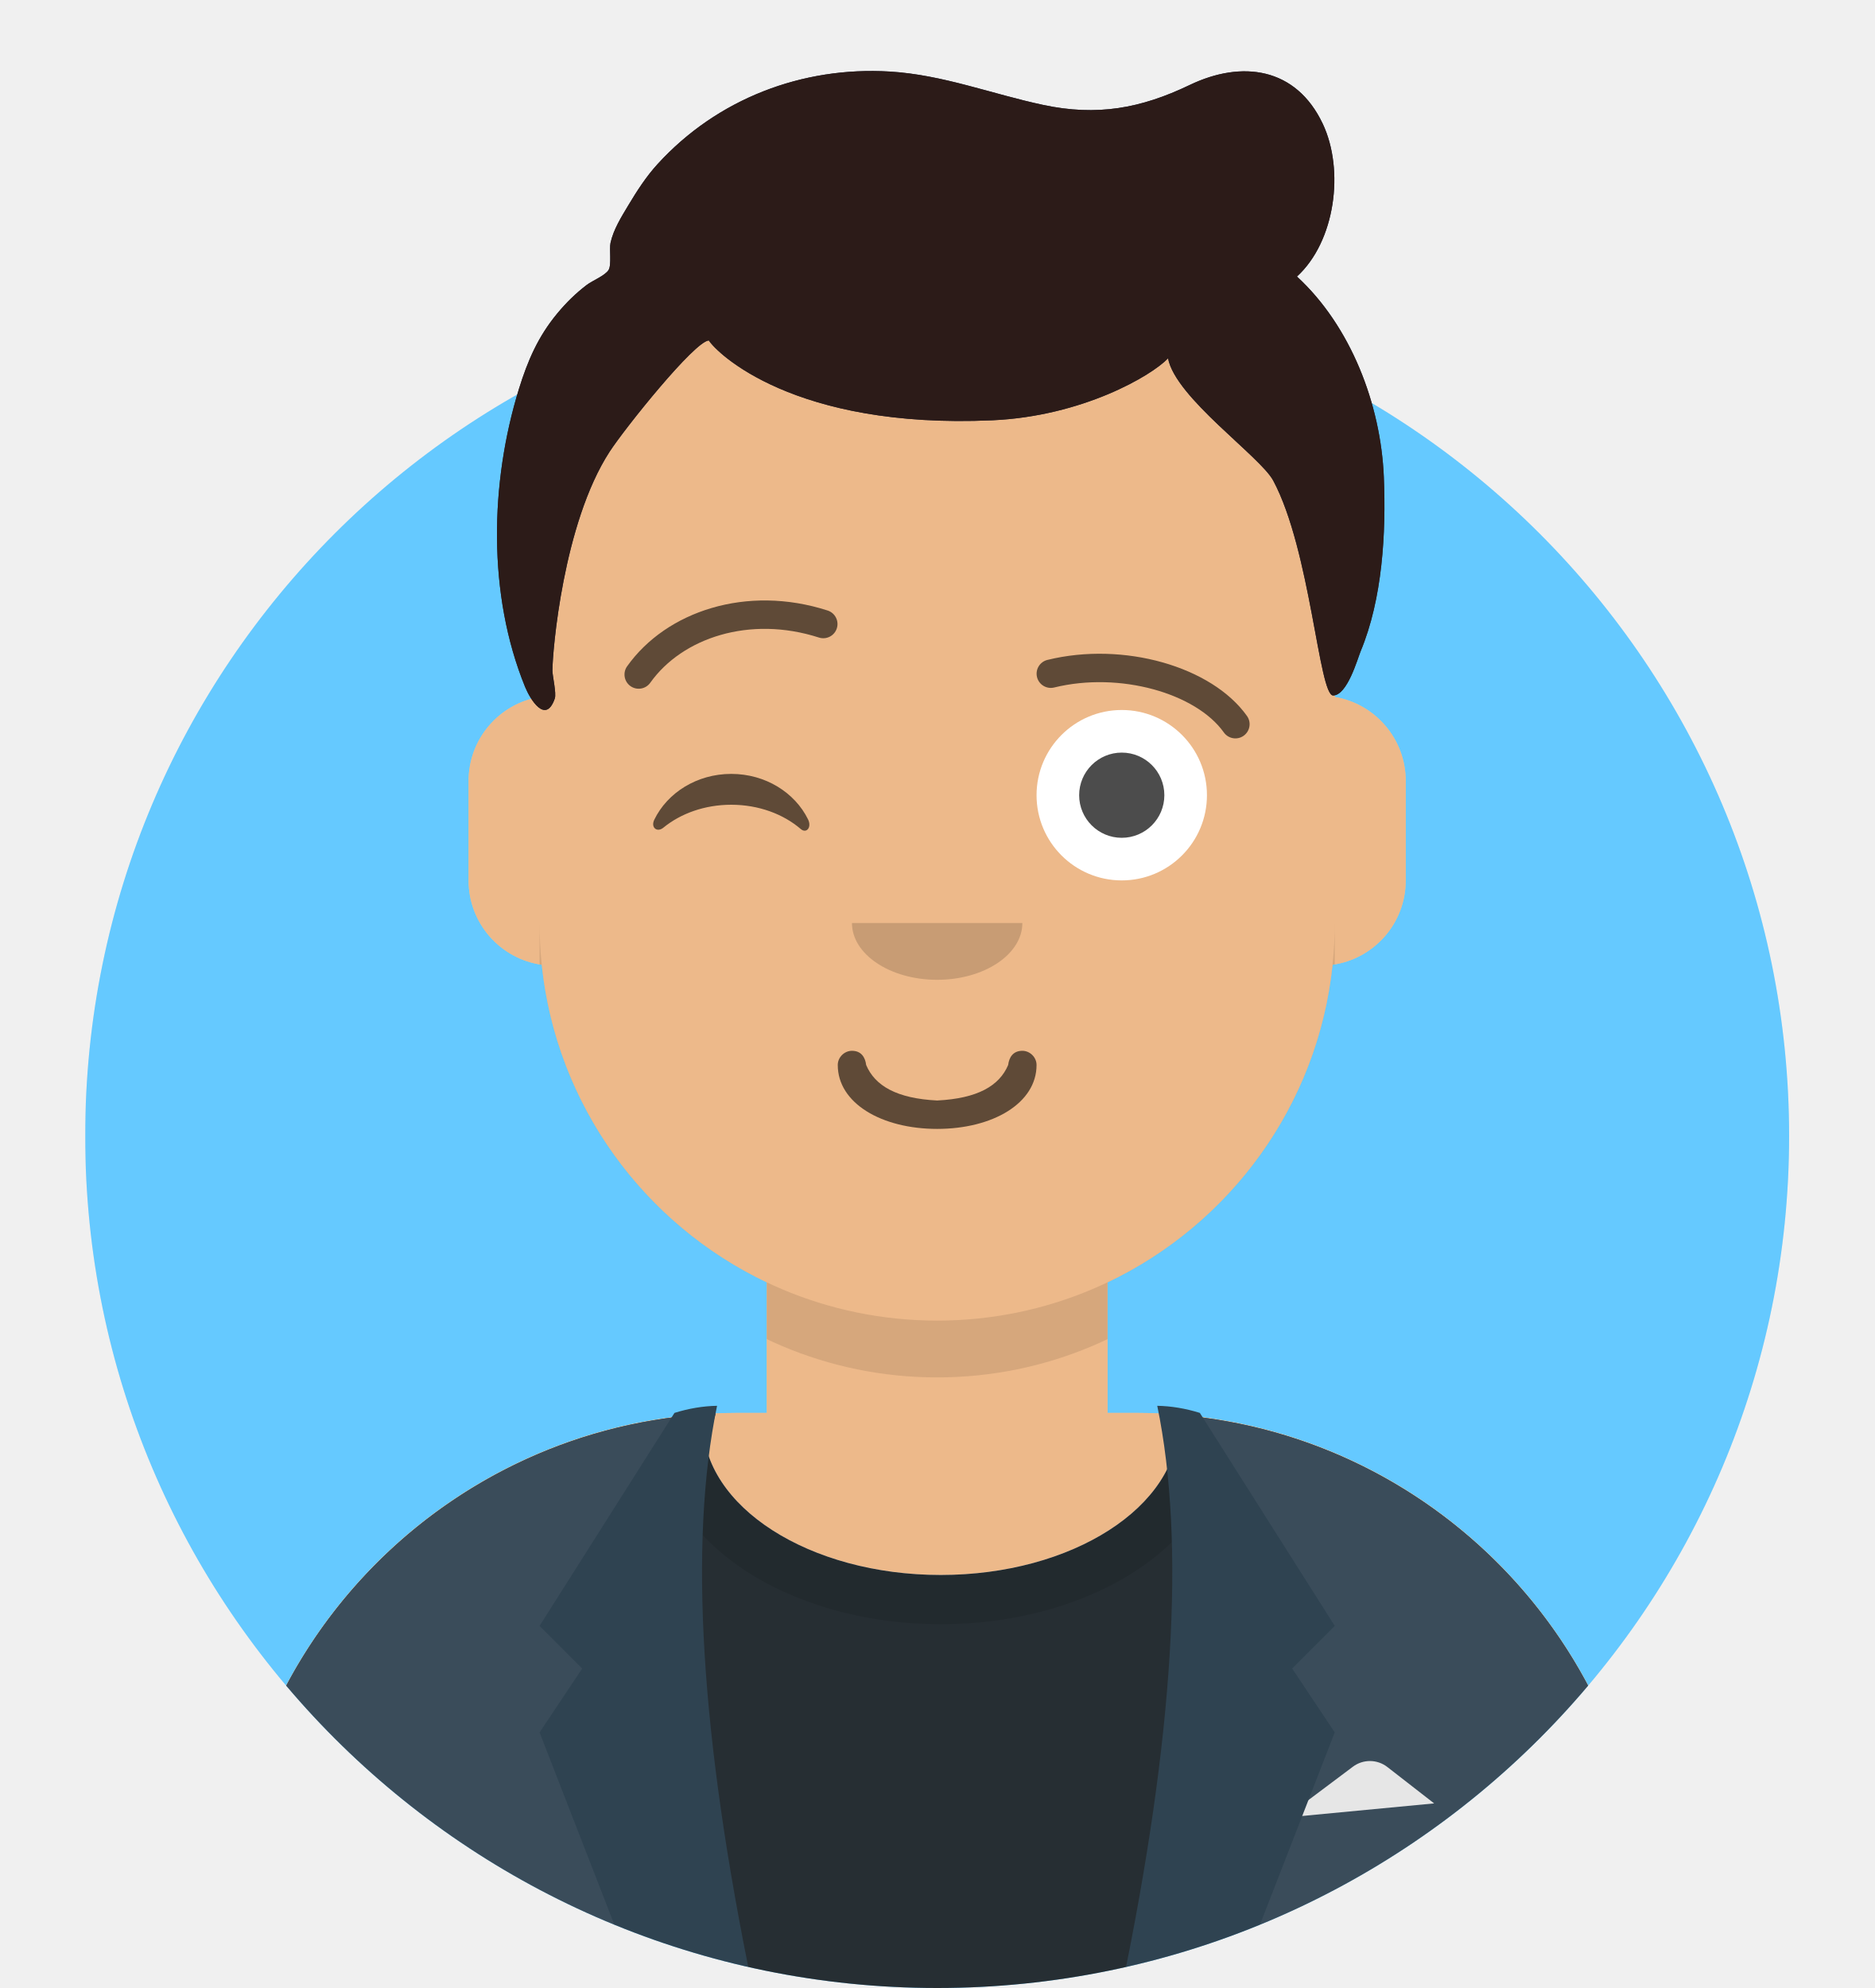
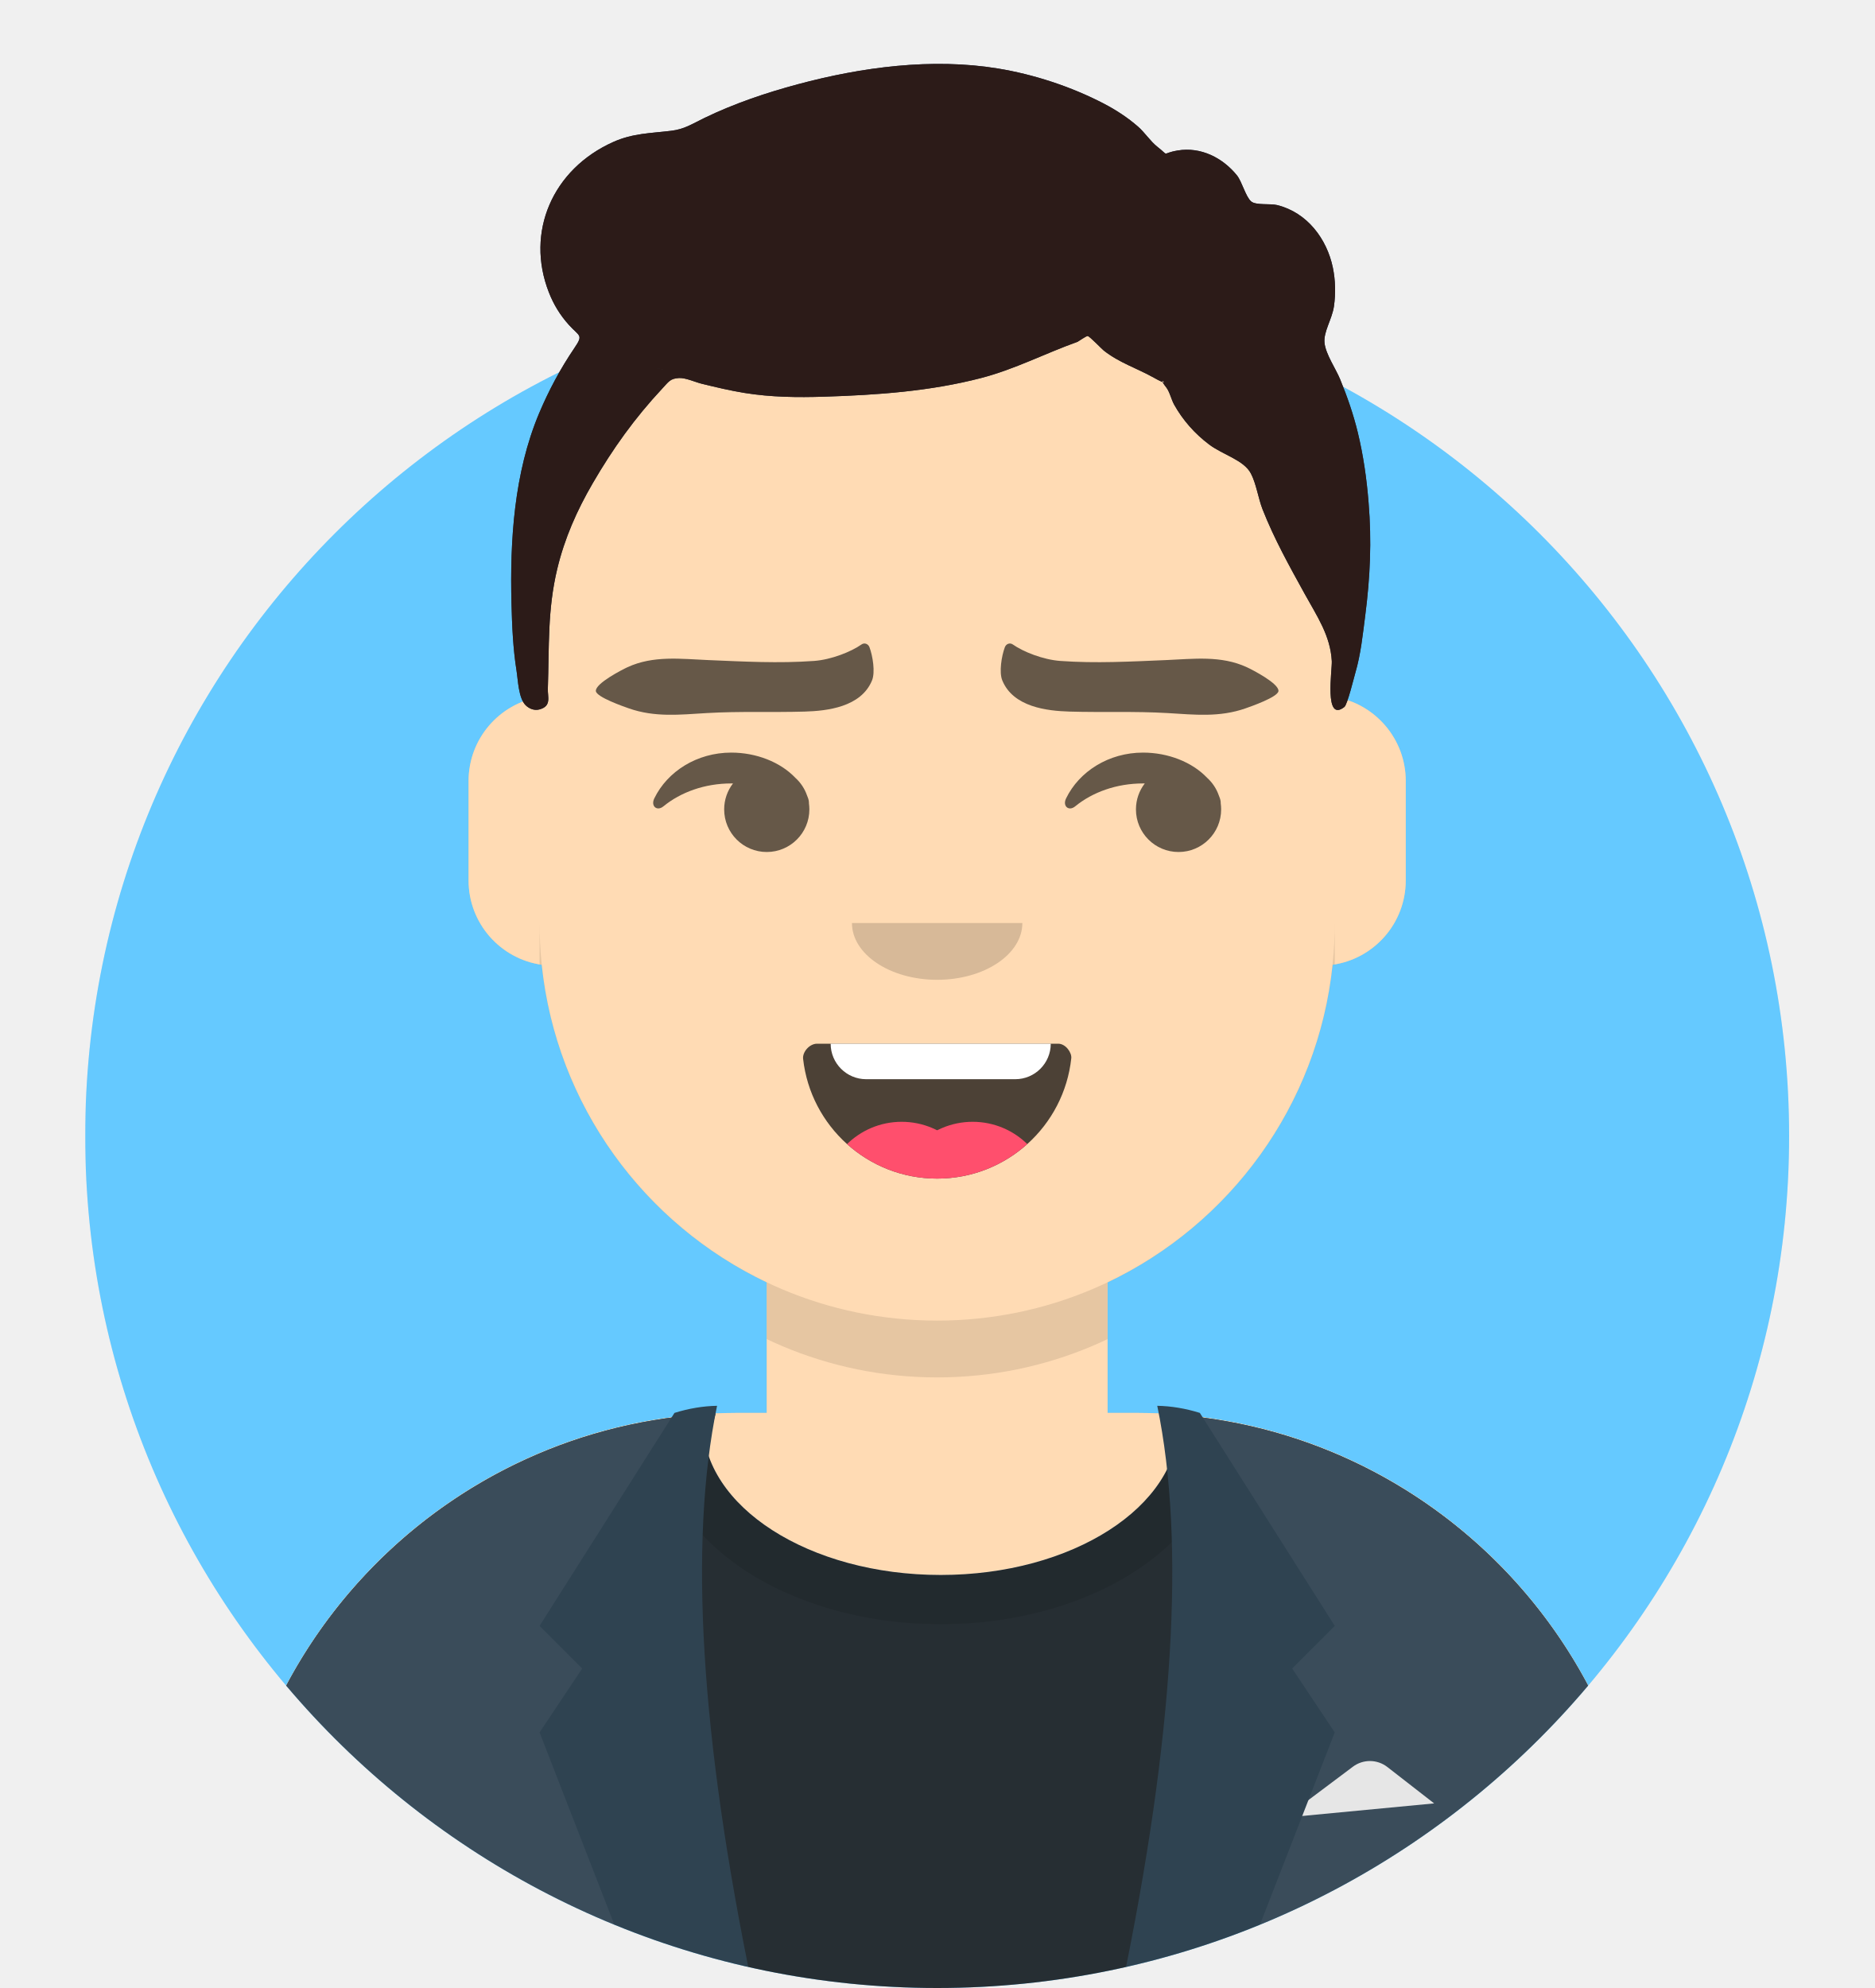
<svg xmlns="http://www.w3.org/2000/svg" xmlns:xlink="http://www.w3.org/1999/xlink" width="264px" height="280px" viewBox="0 0 264 280" version="1.1">
  <defs>
    <circle id="path-1" cx="120" cy="120" r="120" />
    <path d="M12,160 C12,226.274 65.726,280 132,280 C198.274,280 252,226.274 252,160 L264,160 L264,-1.42108547e-14 L-3.19744231e-14,-1.42108547e-14 L-3.19744231e-14,160 L12,160 Z" id="path-3" />
    <path d="M124,144.611 L124,163 L128,163 L128,163 C167.765,163 200,195.235 200,235 L200,244 L0,244 L0,235 C-4.86974701e-15,195.235 32.235,163 72,163 L72,163 L76,163 L76,144.611 C58.763,136.422 46.372,119.687 44.305,99.881 C38.48,99.058 34,94.052 34,88 L34,74 C34,68.054 38.325,63.118 44,62.166 L44,56 L44,56 C44,25.072 69.072,5.68137151e-15 100,0 L100,0 L100,0 C130.928,-5.68137151e-15 156,25.072 156,56 L156,62.166 C161.675,63.118 166,68.054 166,74 L166,88 C166,94.052 161.52,99.058 155.695,99.881 C153.628,119.687 141.237,136.422 124,144.611 Z" id="path-5" />
  </defs>
  <g id="Avataaar" stroke="none" stroke-width="1" fill="none" fill-rule="evenodd">
    <g transform="translate(-825, -1100)" id="Avataaar/Circle">
      <g transform="translate(825, 1100)">
        <g id="Circle" stroke-width="1" fill-rule="evenodd" transform="translate(12, 40)">
          <mask id="mask-2" fill="white">
            <use xlink:href="#path-1" />
          </mask>
          <use id="Circle-Background" fill="#E6E6E6" xlink:href="#path-1" />
          <g id="Color/Palette/Blue-01" mask="url(#mask-2)" fill="#65C9FF">
            <rect id="🖍Color" x="0" y="0" width="240" height="240" />
          </g>
        </g>
        <mask id="mask-4" fill="white">
          <use xlink:href="#path-3" />
        </mask>
        <g id="Mask" />
        <g id="Avataaar" stroke-width="1" fill-rule="evenodd" mask="url(#mask-4)">
          <g id="Body" transform="translate(32, 36)">
            <mask id="mask-6" fill="white">
              <use xlink:href="#path-5" />
            </mask>
            <use fill="#D0C6AC" xlink:href="#path-5" />
-             <g id="Skin/👶🏽-03-Brown" mask="url(#mask-6)" fill="#EDB98A">
+             <g id="Skin/👶🏽-03-Brown" mask="url(#mask-6)" fill="#FFDBB4">
              <g transform="translate(-32, 0)" id="Color">
                <rect x="0" y="0" width="264" height="244" />
              </g>
            </g>
            <path d="M156,79 L156,102 C156,132.928 130.928,158 100,158 C69.072,158 44,132.928 44,102 L44,79 L44,94 C44,124.928 69.072,150 100,150 C130.928,150 156,124.928 156,94 L156,79 Z" id="Neck-Shadow" fill-opacity="0.1" fill="#000000" mask="url(#mask-6)" />
          </g>
          <g id="Clothing/Blazer-+-Shirt" transform="translate(0, 170)">
            <defs>
-               <path d="M133.96,0.295 C170.936,3.325 200,34.294 200,72.052 L200,81 L0,81 L0,72.052 C1.22536245e-14,33.953 29.592,2.765 67.045,0.22 C67.015,0.593 67,0.969 67,1.348 C67,13.211 81.998,22.828 100.5,22.828 C119.002,22.828 134,13.211 134,1.348 C134,0.995 133.987,0.644 133.96,0.295 Z" id="react-path-672" />
+               <path d="M133.96,0.295 C170.936,3.325 200,34.294 200,72.052 L200,81 L0,81 L0,72.052 C1.22536245e-14,33.953 29.592,2.765 67.045,0.22 C67.015,0.593 67,0.969 67,1.348 C67,13.211 81.998,22.828 100.5,22.828 C119.002,22.828 134,13.211 134,1.348 C134,0.995 133.987,0.644 133.96,0.295 Z" id="react-path-579" />
            </defs>
            <g id="Shirt" transform="translate(32, 29)">
-               <mask id="react-mask-673" fill="white">
-                 <use xlink:href="#react-path-672" />
+               <mask id="react-mask-580" fill="white">
+                 <use xlink:href="#react-path-579" />
              </mask>
-               <use id="Clothes" fill="#E6E6E6" xlink:href="#react-path-672" />
-               <g id="Color/Palette/Black" mask="url(#react-mask-673)" fill="#262E33">
+               <use id="Clothes" fill="#E6E6E6" xlink:href="#react-path-579" />
+               <g id="Color/Palette/Black" mask="url(#react-mask-580)" fill="#262E33">
                <g transform="translate(-32, -29)" id="🖍Color">
                  <rect x="0" y="0" width="264" height="110" />
                </g>
              </g>
-               <g id="Shadowy" opacity="0.6" mask="url(#react-mask-673)" fill-opacity="0.16" fill="#000000">
+               <g id="Shadowy" opacity="0.6" mask="url(#react-mask-580)" fill-opacity="0.16" fill="#000000">
                <g transform="translate(60, -25)" id="Hola-👋🏼">
                  <ellipse cx="40.5" cy="27.848" rx="39.635" ry="26.914" />
                </g>
              </g>
            </g>
            <g id="Blazer" transform="translate(32, 28)">
              <path d="M68.785,1.122 C30.512,2.804 -1.89486556e-14,34.365 -1.42108547e-14,73.052 L0,73.052 L0,82 L69.362,82 C65.961,69.92 64,55.709 64,40.5 C64,26.173 65.74,12.731 68.785,1.122 Z M131.638,82 L200,82 L200,73.052 C200,34.707 170.025,3.363 132.229,1.174 C135.265,12.771 137,26.194 137,40.5 C137,55.709 135.039,69.92 131.638,82 Z" id="Saco" fill="#3A4C5A" />
              <path d="M149,58 L158.556,50.833 L158.556,50.833 C159.999,49.751 161.988,49.768 163.412,50.876 L170,56 L149,58 Z" id="Pocket-hanky" fill="#E6E6E6" />
              <path d="M69,1.13686838e-13 C65,19.333 66.667,46.667 74,82 L58,82 L44,46 L50,37 L44,31 L63,1 C65.028,0.369 67.028,0.036 69,1.13686838e-13 Z" id="Wing" fill="#2F4351" />
              <path d="M151,1.13686838e-13 C147,19.333 148.667,46.667 156,82 L140,82 L126,46 L132,37 L126,31 L145,1 C147.028,0.369 149.028,0.036 151,1.13686838e-13 Z" id="Wing" fill="#2F4351" transform="translate(141, 41) scale(-1, 1) translate(-141, -41) " />
            </g>
          </g>
          <g id="Face" transform="translate(76, 82)" fill="#000000">
-             <g id="Mouth/Twinkle" transform="translate(2, 52)" fill-opacity="0.6" fill-rule="nonzero" fill="#000000">
-               <path d="M40,16 C40,21.372 46.158,25 54,25 C61.842,25 68,21.372 68,16 C68,14.895 67.05,14 66,14 C64.707,14 64.13,14.905 64,16 C62.758,18.938 59.683,20.716 54,21 C48.317,20.716 45.242,18.938 44,16 C43.87,14.905 43.293,14 42,14 C40.95,14 40,14.895 40,16 Z" id="Mouth" />
+             <g id="Mouth/Smile" transform="translate(2, 52)">
+               <defs>
+                 <path d="M35.118,15.128 C36.176,24.62 44.226,32 54,32 C63.804,32 71.874,24.574 72.892,15.04 C72.974,14.273 72.117,13 71.043,13 C56.149,13 44.738,13 37.087,13 C36.007,13 35.012,14.178 35.118,15.128 Z" id="react-path-585" />
+               </defs>
+               <mask id="react-mask-586" fill="white">
+                 <use xlink:href="#react-path-585" />
+               </mask>
+               <use id="Mouth" fill-opacity="0.7" fill="#000000" fill-rule="evenodd" xlink:href="#react-path-585" />
+               <rect id="Teeth" fill="#FFFFFF" fill-rule="evenodd" mask="url(#react-mask-586)" x="39" y="2" width="31" height="16" rx="5" />
+               <g id="Tongue" stroke-width="1" fill-rule="evenodd" mask="url(#react-mask-586)" fill="#FF4F6D">
+                 <g transform="translate(38, 24)">
+                   <circle cx="11" cy="11" r="11" />
+                   <circle cx="21" cy="11" r="11" />
+                 </g>
+               </g>
            </g>
            <g id="Nose/Default" transform="translate(28, 40)" fill-opacity="0.16">
              <path d="M16,8 C16,12.418 21.373,16 28,16 L28,16 C34.627,16 40,12.418 40,8" id="Nose" />
            </g>
-             <g id="Eyes/Wink-Wacky-😜" transform="translate(0, 8)">
-               <circle id="Cornea?-I-don't-know" fill="#FFFFFF" cx="82" cy="22" r="12" />
-               <circle id="Eye" fill-opacity="0.7" fill="#000000" cx="82" cy="22" r="6" />
-               <path d="M16.16,25.447 C18.007,21.649 22.164,19 26.998,19 C31.814,19 35.959,21.63 37.815,25.407 C38.367,26.529 37.582,27.447 36.791,26.767 C34.34,24.66 30.859,23.344 26.998,23.344 C23.257,23.344 19.874,24.579 17.438,26.572 C16.547,27.3 15.62,26.558 16.16,25.447 Z" id="Winky-Doodle" fill-opacity="0.6" fill="#000000" />
+             <g id="Eyes/Side-😒" transform="translate(0, 8)" fill-opacity="0.6">
+               <path d="M27.241,20.346 C26.463,21.357 26,22.625 26,24 C26,27.314 28.686,30 32,30 C35.314,30 38,27.314 38,24 C38,23.71 37.979,23.424 37.94,23.145 C37.947,22.923 37.91,22.671 37.815,22.407 C37.77,22.281 37.722,22.157 37.671,22.035 C37.337,21.072 36.765,20.22 36.025,19.551 C33.899,17.317 30.506,16 26.998,16 C22.164,16 18.007,18.649 16.16,22.447 C15.62,23.558 16.547,24.3 17.438,23.572 C19.874,21.579 23.257,20.344 26.998,20.344 C27.079,20.344 27.16,20.344 27.241,20.346 Z" id="Eye" />
+               <path d="M85.241,20.346 C84.463,21.357 84,22.625 84,24 C84,27.314 86.686,30 90,30 C93.314,30 96,27.314 96,24 C96,23.71 95.979,23.424 95.94,23.145 C95.947,22.923 95.91,22.671 95.815,22.407 C95.77,22.281 95.722,22.157 95.671,22.035 C95.337,21.072 94.765,20.22 94.025,19.551 C91.899,17.317 88.506,16 84.998,16 C80.164,16 76.007,18.649 74.16,22.447 C73.62,23.558 74.547,24.3 75.438,23.572 C77.874,21.579 81.257,20.344 84.998,20.344 C85.079,20.344 85.16,20.344 85.241,20.346 Z" id="Eye" />
            </g>
-             <g id="Eyebrow/Outline/Up-Down" fill-opacity="0.6" fill-rule="nonzero">
-               <path d="M15.591,14.162 C20.087,7.836 29.603,4.654 39.347,7.796 C40.399,8.135 41.526,7.557 41.865,6.506 C42.204,5.455 41.626,4.328 40.575,3.989 C29.167,0.31 17.836,4.099 12.331,11.845 C11.691,12.745 11.902,13.994 12.803,14.634 C13.703,15.274 14.952,15.062 15.591,14.162 Z" id="Eyebrow" />
-               <path d="M73.638,21.158 C77.553,15.649 88.285,12.56 97.53,14.83 C98.603,15.094 99.686,14.438 99.95,13.365 C100.213,12.292 99.557,11.209 98.484,10.946 C87.748,8.309 75.319,11.886 70.377,18.841 C69.737,19.741 69.948,20.99 70.849,21.629 C71.749,22.269 72.998,22.058 73.638,21.158 Z" id="Eyebrow" transform="translate(85.00755, 16.03842) scale(-1, 1) translate(-85.00755, -16.03842) " />
+             <g id="Eyebrow/Natural/Flat-Natural" fill-opacity="0.6">
+               <path d="M38.569,10.702 C33.587,11.238 28.655,11.134 23.656,11.101 C19.823,11.076 15.92,10.689 12.325,12.509 C11.636,12.857 7.877,14.945 8.003,16.011 C8.104,16.863 12.013,18.064 12.717,18.284 C16.428,19.445 19.924,18.928 23.687,18.57 C28.302,18.132 32.914,18.175 37.532,17.874 C40.642,17.672 45.422,16.977 46.829,13.148 C47.253,11.995 46.815,9.734 46.307,8.506 C46.105,8.018 45.563,7.85 45.169,8.149 C43.756,9.222 40.985,10.443 38.569,10.702" id="Fill-10" transform="translate(27.5, 13.5) rotate(2) translate(-27.5, -13.5) " />
+               <path d="M95.569,10.702 C90.587,11.238 85.655,11.134 80.656,11.101 C76.823,11.076 72.92,10.689 69.325,12.509 C68.636,12.857 64.877,14.945 65.003,16.011 C65.104,16.863 69.013,18.064 69.717,18.284 C73.428,19.445 76.924,18.928 80.687,18.57 C85.302,18.132 89.914,18.175 94.532,17.874 C97.642,17.672 102.422,16.977 103.829,13.148 C104.253,11.995 103.815,9.734 103.307,8.506 C103.105,8.018 102.563,7.85 102.169,8.149 C100.756,9.222 97.985,10.443 95.569,10.702" id="Fill-10" transform="translate(84.5, 13.5) scale(-1, 1) rotate(2) translate(-84.5, -13.5) " />
            </g>
          </g>
          <g id="Top" stroke-width="1" fill-rule="evenodd">
            <defs>
-               <rect id="react-path-757" x="0" y="0" width="264" height="280" />
-               <path d="M183.68,38.949 C189.086,33.999 190.387,23.962 187.318,17.449 C183.549,9.454 175.901,8.452 168.572,11.969 C161.664,15.284 155.515,16.388 147.95,14.782 C140.692,13.241 133.806,10.523 126.303,10.076 C113.978,9.343 102.003,13.915 93.603,23.129 C92,24.887 90.709,26.897 89.488,28.934 C88.512,30.564 87.411,32.313 86.995,34.192 C86.797,35.086 87.165,37.29 86.72,38.022 C86.239,38.812 84.424,39.537 83.651,40.124 C82.084,41.313 80.727,42.654 79.471,44.171 C76.805,47.393 75.338,50.758 74.103,54.743 C70.001,67.988 69.653,83.741 74.957,96.747 C75.664,98.481 77.855,102.099 79.143,98.385 C79.398,97.651 78.809,95.191 78.81,94.45 C78.815,91.73 80.316,73.721 86.857,63.633 C88.986,60.349 98.83,48.052 100.841,47.954 C101.906,49.646 112.721,60.462 140.783,59.195 C153.445,58.623 163.183,52.934 165.521,50.468 C166.549,56.001 178.513,64.284 180.336,67.692 C185.603,77.538 186.771,97.996 188.781,97.957 C190.791,97.919 192.234,92.72 192.648,91.727 C195.72,84.352 196.243,75.095 195.915,67.168 C195.488,56.966 191.277,45.942 183.68,38.949 Z" id="react-path-756" />
-               <filter x="-0.8%" y="-2.0%" width="101.5%" height="108.0%" filterUnits="objectBoundingBox" id="react-filter-753">
+               <rect id="react-path-630" x="0" y="0" width="264" height="280" />
+               <path d="M94.252,52.022 C94.375,51.968 94.07,51.947 93.336,51.96 C94.228,51.958 94.533,51.979 94.252,52.022 M86.117,36.302 C86.115,36.282 86.134,36.453 86.117,36.302 M193.765,70.766 C193.501,67.449 193.033,64.152 192.247,60.911 C191.622,58.335 190.769,55.878 189.76,53.42 C189.151,51.935 187.728,49.896 187.56,48.294 C187.395,46.717 188.627,44.969 188.889,43.132 C189.144,41.345 189.101,39.465 188.734,37.694 C187.901,33.671 185.14,29.93 180.877,28.881 C179.925,28.647 177.913,28.936 177.241,28.382 C176.47,27.746 175.933,25.581 175.235,24.712 C173.244,22.236 170.14,20.642 166.866,21.198 C164.455,21.607 165.839,22.105 164.032,20.686 C163.027,19.898 162.276,18.693 161.3,17.839 C159.833,16.556 158.15,15.458 156.408,14.557 C151.851,12.199 146.654,10.485 141.564,9.649 C132.279,8.125 122.369,9.454 113.369,11.869 C108.89,13.07 104.382,14.595 100.222,16.612 C98.439,17.476 97.409,18.194 95.549,18.42 C92.621,18.777 90.14,18.759 87.366,20.001 C78.83,23.823 74.985,32.69 78.307,41.175 C78.975,42.882 79.88,44.38 81.127,45.759 C82.647,47.439 83.198,47.109 81.888,49.041 C79.929,51.931 78.278,55.013 76.933,58.213 C73.404,66.615 72.814,76.077 73.044,85.037 C73.124,88.174 73.259,91.35 73.753,94.456 C73.967,95.801 74.027,98.329 75.035,99.327 C75.547,99.833 76.276,100.115 77.004,99.914 C78.713,99.44 78.125,98.179 78.165,97.008 C78.365,91.124 78.095,85.919 79.494,80.106 C80.528,75.812 82.25,71.911 84.483,68.071 C87.321,63.187 90.386,58.898 94.29,54.716 C95.207,53.732 95.408,53.315 96.639,53.244 C97.571,53.19 98.934,53.828 99.84,54.049 C101.838,54.536 103.839,55.017 105.873,55.345 C109.613,55.948 113.317,55.989 117.09,55.87 C124.516,55.638 131.975,55.117 139.175,53.247 C143.957,52.005 148.197,49.776 152.777,48.142 C152.859,48.113 154.007,47.295 154.208,47.328 C154.489,47.375 156.185,49.154 156.471,49.378 C158.697,51.124 161.138,51.857 163.541,53.208 C166.505,54.875 163.635,52.49 165.269,54.567 C165.746,55.172 165.99,56.293 166.372,56.978 C167.588,59.161 169.28,61.08 171.303,62.602 C173.258,64.073 176.196,64.783 177.193,66.697 C177.962,68.174 178.221,70.181 178.841,71.758 C180.469,75.893 182.618,79.749 184.767,83.644 C186.499,86.783 188.392,89.525 188.585,93.112 C188.652,94.36 187.464,101.849 190.358,99.572 C190.787,99.234 191.711,95.416 191.901,94.768 C192.673,92.135 192.947,89.387 193.296,86.682 C193.99,81.302 194.219,76.184 193.765,70.766" id="react-path-629" />
+               <filter x="-0.8%" y="-2.0%" width="101.5%" height="108.0%" filterUnits="objectBoundingBox" id="react-filter-626">
                <feOffset dx="0" dy="2" in="SourceAlpha" result="shadowOffsetOuter1" />
                <feColorMatrix values="0 0 0 0 0   0 0 0 0 0   0 0 0 0 0  0 0 0 0.16 0" type="matrix" in="shadowOffsetOuter1" result="shadowMatrixOuter1" />
                <feMerge>
                  <feMergeNode in="shadowMatrixOuter1" />
                  <feMergeNode in="SourceGraphic" />
                </feMerge>
              </filter>
            </defs>
-             <mask id="react-mask-755" fill="white">
-               <use xlink:href="#react-path-757" />
+             <mask id="react-mask-628" fill="white">
+               <use xlink:href="#react-path-630" />
            </mask>
            <g id="Mask" />
-             <g id="Top/Short-Hair/Short-Waved" mask="url(#react-mask-755)">
+             <g id="Top/Short-Hair/Short-Curly" mask="url(#react-mask-628)">
              <g transform="translate(-1, 0)">
-                 <mask id="react-mask-754" fill="white">
-                   <use xlink:href="#react-path-756" />
+                 <mask id="react-mask-627" fill="white">
+                   <use xlink:href="#react-path-629" />
                </mask>
-                 <use id="Short-Hair" stroke="none" fill="#28354B" fill-rule="evenodd" xlink:href="#react-path-756" />
-                 <g id="Skin/👶🏽-03-Brown" mask="url(#react-mask-754)" fill="#2C1B18">
+                 <use id="Short-Hair" stroke="none" fill="#28354B" fill-rule="evenodd" xlink:href="#react-path-629" />
+                 <g id="Skin/👶🏽-03-Brown" mask="url(#react-mask-627)" fill="#2C1B18">
                  <g transform="translate(0, 0) " id="Color">
                    <rect x="0" y="0" width="264" height="280" />
                  </g>
                </g>
              </g>
            </g>
          </g>
        </g>
      </g>
    </g>
  </g>
</svg>
